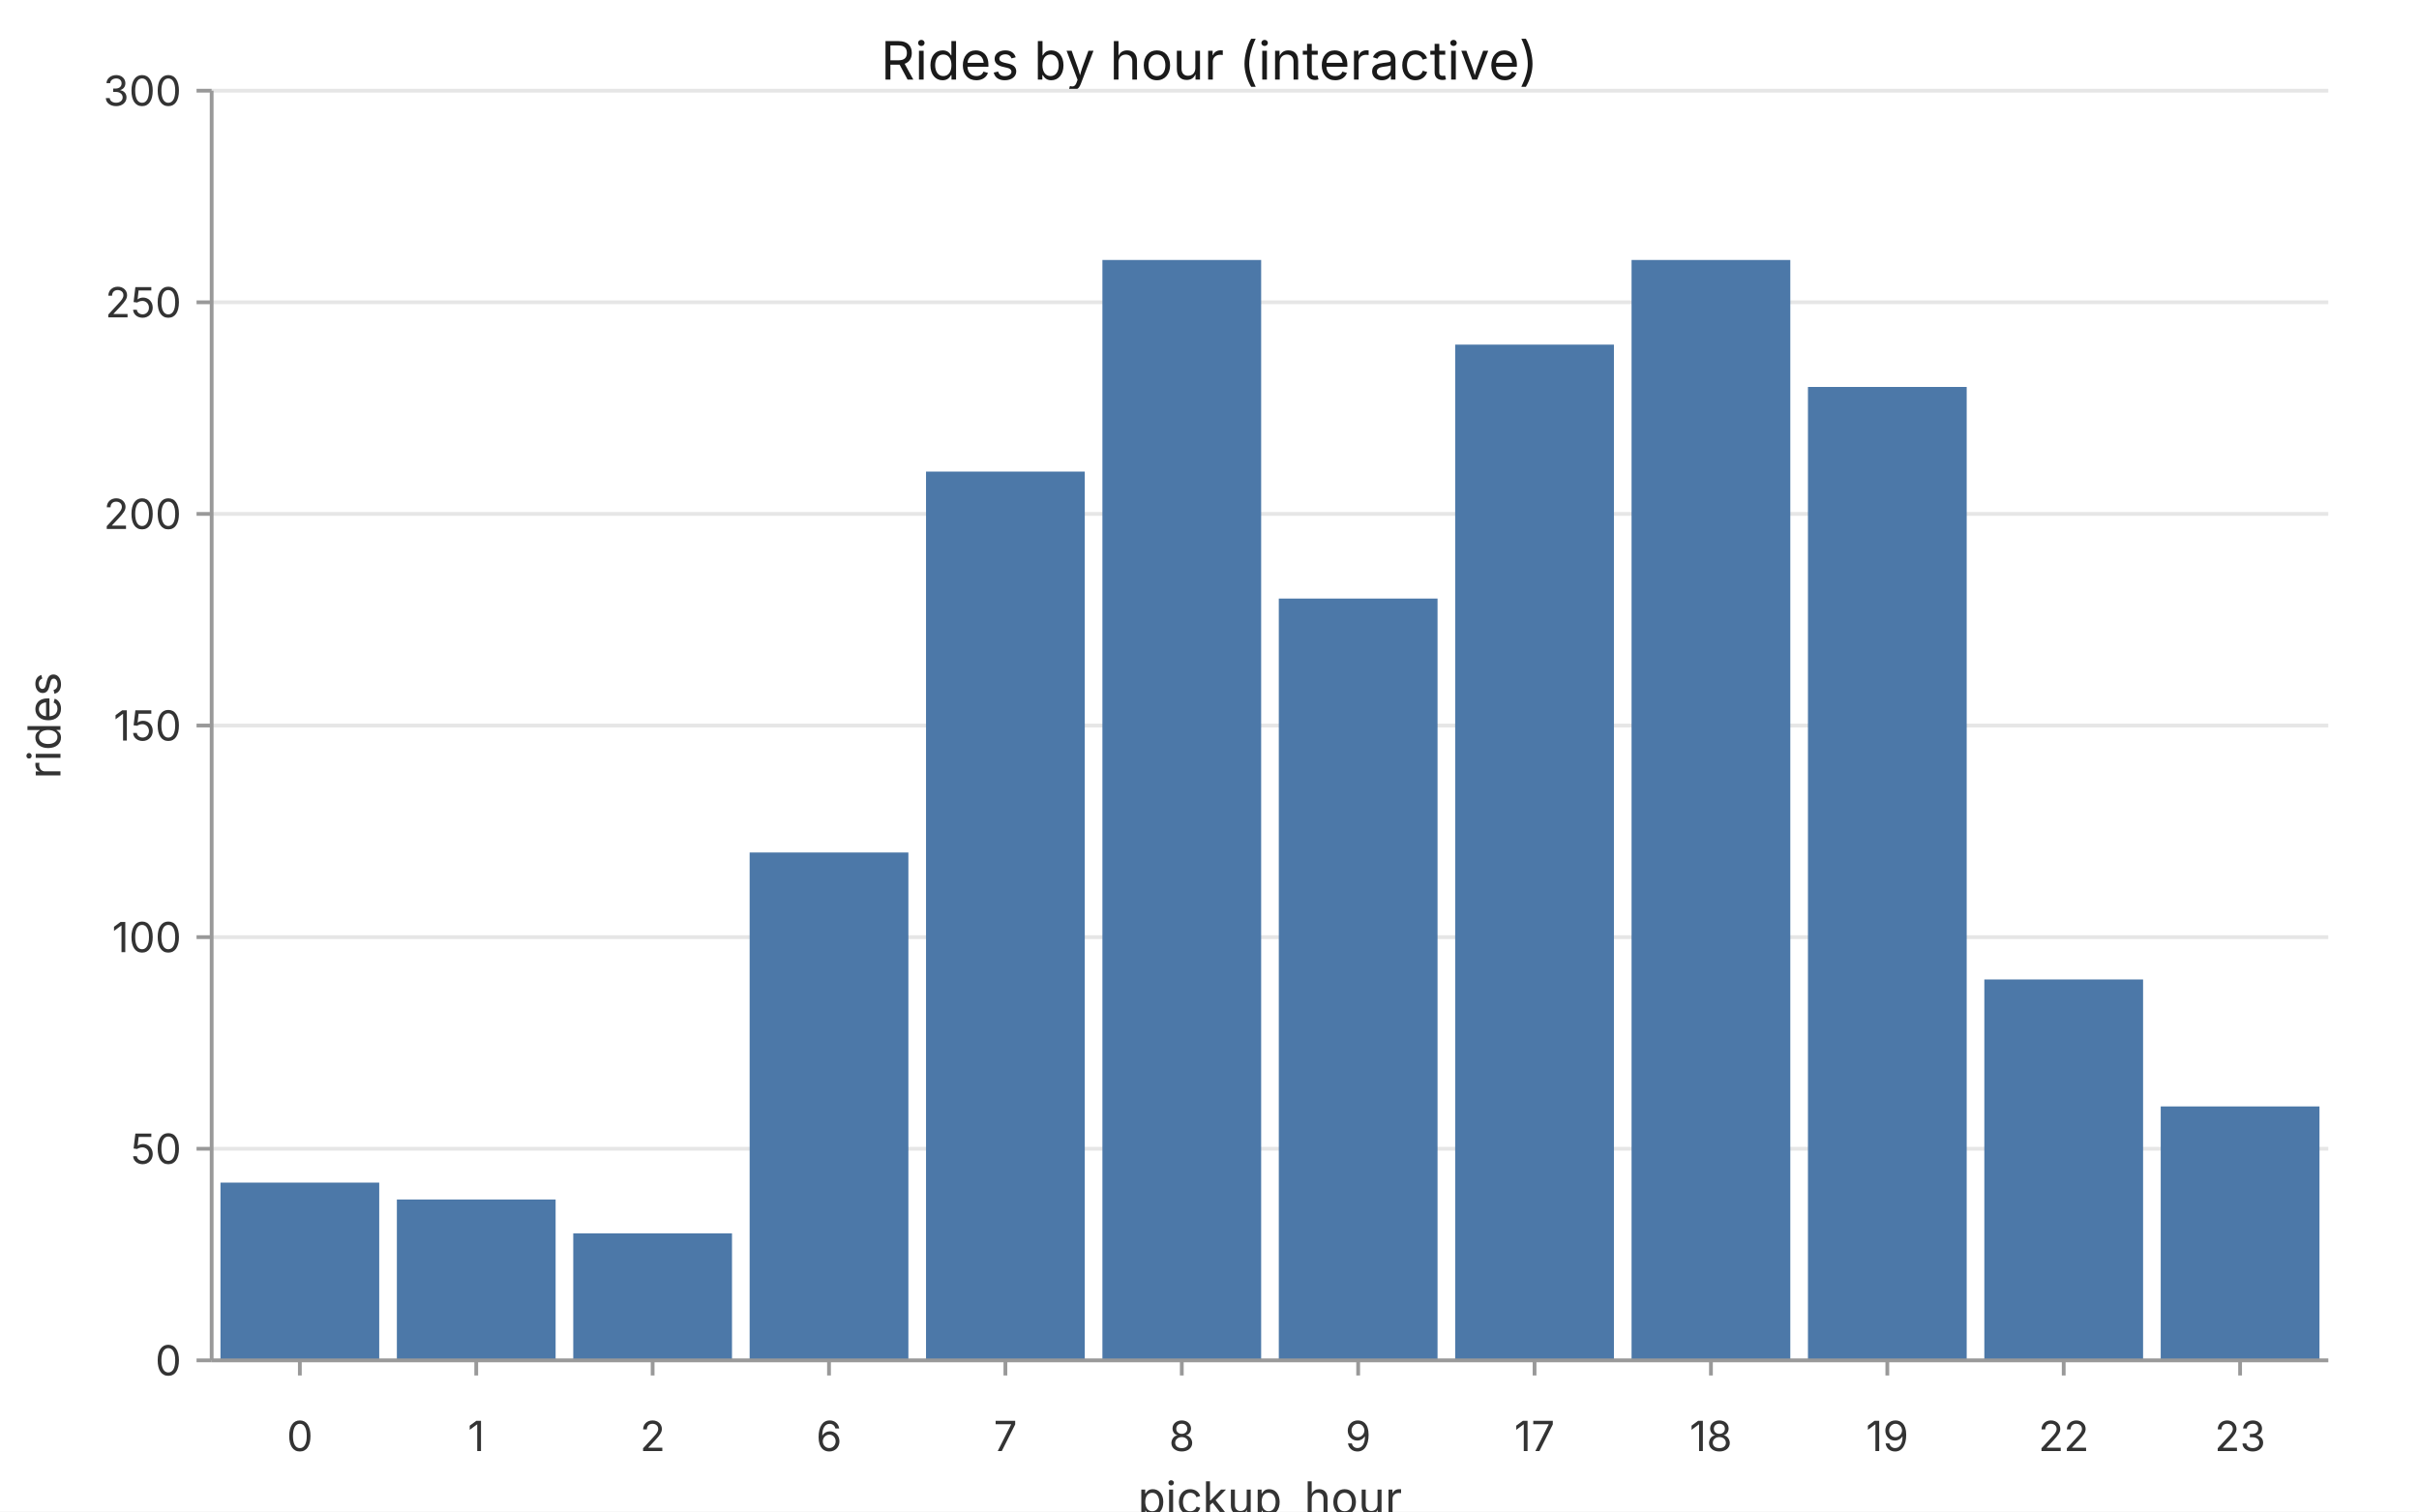
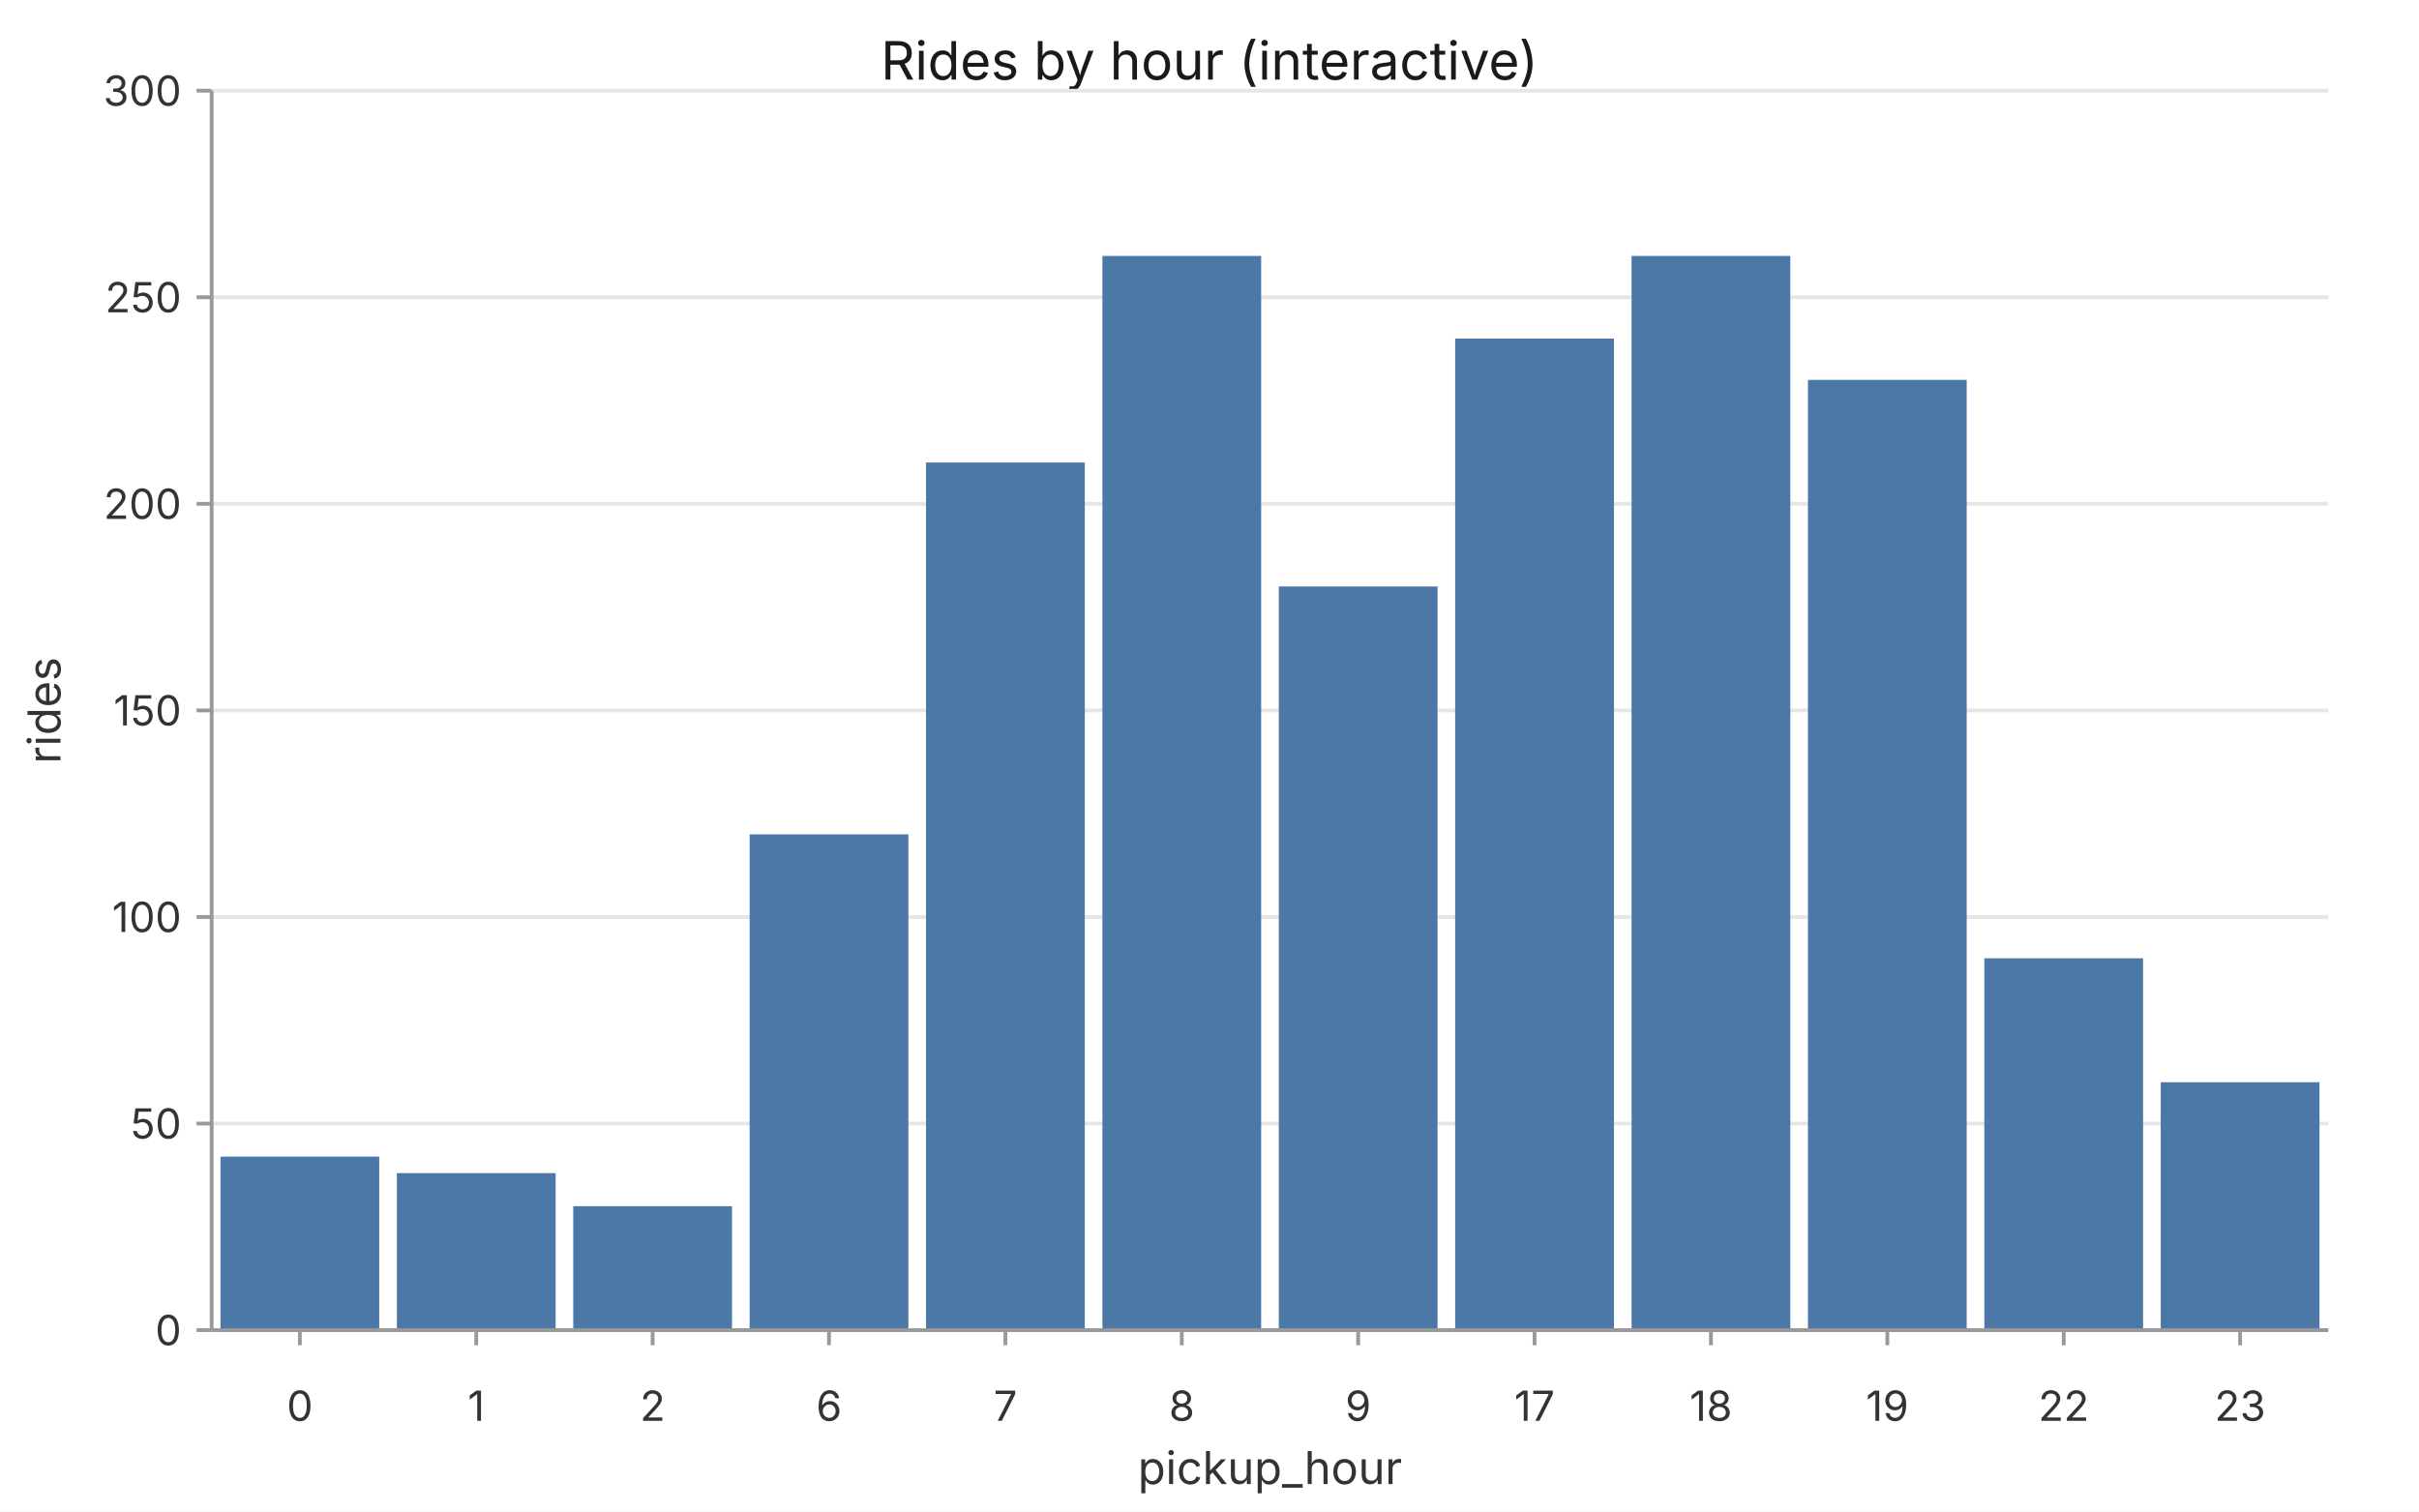
<svg xmlns="http://www.w3.org/2000/svg" viewBox="0 0 640 400" width="640" height="400" role="img" aria-label="Rides by hour (interactive)" aria-describedby="glyph-desc" data-x-field="pickup_hour" data-y-field="rides">
  <style>.glyph-marks &gt; *{transition:filter .12s ease-out}.glyph-marks &gt; *:hover{filter:brightness(1.08);outline:1px solid #00000033;outline-offset:1px;cursor:pointer}</style>
  <rect x="0" y="0" width="640" height="400" fill="#ffffff" />
  <text x="320" y="16" font-family="system-ui, -apple-system, sans-serif" font-size="14" fill="#1a1a1a" text-anchor="middle" dominant-baseline="middle">Rides by hour (interactive)</text>
-   <line x1="56" y1="360" x2="616" y2="360" stroke="#e6e6e6" stroke-width="1" />
-   <line x1="56" y1="304" x2="616" y2="304" stroke="#e6e6e6" stroke-width="1" />
-   <line x1="56" y1="248" x2="616" y2="248" stroke="#e6e6e6" stroke-width="1" />
-   <line x1="56" y1="192" x2="616" y2="192" stroke="#e6e6e6" stroke-width="1" />
-   <line x1="56" y1="136" x2="616" y2="136" stroke="#e6e6e6" stroke-width="1" />
-   <line x1="56" y1="80" x2="616" y2="80" stroke="#e6e6e6" stroke-width="1" />
+   <line x1="56" y1="352" x2="616" y2="352" stroke="#e6e6e6" stroke-width="1" />
+   <line x1="56" y1="297.333" x2="616" y2="297.333" stroke="#e6e6e6" stroke-width="1" />
+   <line x1="56" y1="242.667" x2="616" y2="242.667" stroke="#e6e6e6" stroke-width="1" />
+   <line x1="56" y1="188" x2="616" y2="188" stroke="#e6e6e6" stroke-width="1" />
+   <line x1="56" y1="133.333" x2="616" y2="133.333" stroke="#e6e6e6" stroke-width="1" />
+   <line x1="56" y1="78.667" x2="616" y2="78.667" stroke="#e6e6e6" stroke-width="1" />
  <line x1="56" y1="24" x2="616" y2="24" stroke="#e6e6e6" stroke-width="1" />
  <g class="glyph-marks">
-     <rect x="58.333" y="312.96" width="42" height="47.04" fill="#4c78a8" data-key="0" data-row="0" data-x="0" data-y="42" role="button" tabindex="0" aria-label="pickup_hour: 0 · rides: 42" />
-     <rect x="105" y="317.44" width="42" height="42.56" fill="#4c78a8" data-key="1" data-row="1" data-x="1" data-y="38" role="button" tabindex="0" aria-label="pickup_hour: 1 · rides: 38" />
-     <rect x="151.667" y="326.4" width="42" height="33.6" fill="#4c78a8" data-key="2" data-row="2" data-x="2" data-y="30" role="button" tabindex="0" aria-label="pickup_hour: 2 · rides: 30" />
-     <rect x="198.333" y="225.6" width="42" height="134.4" fill="#4c78a8" data-key="6" data-row="3" data-x="6" data-y="120" role="button" tabindex="0" aria-label="pickup_hour: 6 · rides: 120" />
-     <rect x="245" y="124.8" width="42" height="235.2" fill="#4c78a8" data-key="7" data-row="4" data-x="7" data-y="210" role="button" tabindex="0" aria-label="pickup_hour: 7 · rides: 210" />
-     <rect x="291.667" y="68.8" width="42" height="291.2" fill="#4c78a8" data-key="8" data-row="5" data-x="8" data-y="260" role="button" tabindex="0" aria-label="pickup_hour: 8 · rides: 260" />
-     <rect x="338.333" y="158.4" width="42" height="201.6" fill="#4c78a8" data-key="9" data-row="6" data-x="9" data-y="180" role="button" tabindex="0" aria-label="pickup_hour: 9 · rides: 180" />
-     <rect x="385" y="91.2" width="42" height="268.8" fill="#4c78a8" data-key="17" data-row="7" data-x="17" data-y="240" role="button" tabindex="0" aria-label="pickup_hour: 17 · rides: 240" />
-     <rect x="431.667" y="68.8" width="42" height="291.2" fill="#4c78a8" data-key="18" data-row="8" data-x="18" data-y="260" role="button" tabindex="0" aria-label="pickup_hour: 18 · rides: 260" />
-     <rect x="478.333" y="102.4" width="42" height="257.6" fill="#4c78a8" data-key="19" data-row="9" data-x="19" data-y="230" role="button" tabindex="0" aria-label="pickup_hour: 19 · rides: 230" />
-     <rect x="525" y="259.2" width="42" height="100.8" fill="#4c78a8" data-key="22" data-row="10" data-x="22" data-y="90" role="button" tabindex="0" aria-label="pickup_hour: 22 · rides: 90" />
-     <rect x="571.667" y="292.8" width="42" height="67.2" fill="#4c78a8" data-key="23" data-row="11" data-x="23" data-y="60" role="button" tabindex="0" aria-label="pickup_hour: 23 · rides: 60" />
+     <rect x="58.333" y="306.08" width="42" height="45.92" fill="#4c78a8" data-key="0" data-row="0" data-x="0" data-y="42" role="button" tabindex="0" aria-label="pickup_hour: 0 · rides: 42" />
+     <rect x="105" y="310.453" width="42" height="41.547" fill="#4c78a8" data-key="1" data-row="1" data-x="1" data-y="38" role="button" tabindex="0" aria-label="pickup_hour: 1 · rides: 38" />
+     <rect x="151.667" y="319.2" width="42" height="32.8" fill="#4c78a8" data-key="2" data-row="2" data-x="2" data-y="30" role="button" tabindex="0" aria-label="pickup_hour: 2 · rides: 30" />
+     <rect x="198.333" y="220.8" width="42" height="131.2" fill="#4c78a8" data-key="6" data-row="3" data-x="6" data-y="120" role="button" tabindex="0" aria-label="pickup_hour: 6 · rides: 120" />
+     <rect x="245" y="122.4" width="42" height="229.6" fill="#4c78a8" data-key="7" data-row="4" data-x="7" data-y="210" role="button" tabindex="0" aria-label="pickup_hour: 7 · rides: 210" />
+     <rect x="291.667" y="67.733" width="42" height="284.267" fill="#4c78a8" data-key="8" data-row="5" data-x="8" data-y="260" role="button" tabindex="0" aria-label="pickup_hour: 8 · rides: 260" />
+     <rect x="338.333" y="155.2" width="42" height="196.8" fill="#4c78a8" data-key="9" data-row="6" data-x="9" data-y="180" role="button" tabindex="0" aria-label="pickup_hour: 9 · rides: 180" />
+     <rect x="385" y="89.6" width="42" height="262.4" fill="#4c78a8" data-key="17" data-row="7" data-x="17" data-y="240" role="button" tabindex="0" aria-label="pickup_hour: 17 · rides: 240" />
+     <rect x="431.667" y="67.733" width="42" height="284.267" fill="#4c78a8" data-key="18" data-row="8" data-x="18" data-y="260" role="button" tabindex="0" aria-label="pickup_hour: 18 · rides: 260" />
+     <rect x="478.333" y="100.533" width="42" height="251.467" fill="#4c78a8" data-key="19" data-row="9" data-x="19" data-y="230" role="button" tabindex="0" aria-label="pickup_hour: 19 · rides: 230" />
+     <rect x="525" y="253.6" width="42" height="98.4" fill="#4c78a8" data-key="22" data-row="10" data-x="22" data-y="90" role="button" tabindex="0" aria-label="pickup_hour: 22 · rides: 90" />
+     <rect x="571.667" y="286.4" width="42" height="65.6" fill="#4c78a8" data-key="23" data-row="11" data-x="23" data-y="60" role="button" tabindex="0" aria-label="pickup_hour: 23 · rides: 60" />
  </g>
-   <line x1="56" y1="360" x2="616" y2="360" stroke="#999999" stroke-width="1" />
-   <line x1="79.333" y1="360" x2="79.333" y2="364" stroke="#999999" stroke-width="1" />
-   <text x="79.333" y="376" font-family="system-ui, -apple-system, sans-serif" font-size="11" fill="#333333" text-anchor="middle" dominant-baseline="hanging">0</text>
-   <line x1="126" y1="360" x2="126" y2="364" stroke="#999999" stroke-width="1" />
-   <text x="126" y="376" font-family="system-ui, -apple-system, sans-serif" font-size="11" fill="#333333" text-anchor="middle" dominant-baseline="hanging">1</text>
-   <line x1="172.667" y1="360" x2="172.667" y2="364" stroke="#999999" stroke-width="1" />
-   <text x="172.667" y="376" font-family="system-ui, -apple-system, sans-serif" font-size="11" fill="#333333" text-anchor="middle" dominant-baseline="hanging">2</text>
-   <line x1="219.333" y1="360" x2="219.333" y2="364" stroke="#999999" stroke-width="1" />
-   <text x="219.333" y="376" font-family="system-ui, -apple-system, sans-serif" font-size="11" fill="#333333" text-anchor="middle" dominant-baseline="hanging">6</text>
-   <line x1="266" y1="360" x2="266" y2="364" stroke="#999999" stroke-width="1" />
-   <text x="266" y="376" font-family="system-ui, -apple-system, sans-serif" font-size="11" fill="#333333" text-anchor="middle" dominant-baseline="hanging">7</text>
-   <line x1="312.667" y1="360" x2="312.667" y2="364" stroke="#999999" stroke-width="1" />
-   <text x="312.667" y="376" font-family="system-ui, -apple-system, sans-serif" font-size="11" fill="#333333" text-anchor="middle" dominant-baseline="hanging">8</text>
-   <line x1="359.333" y1="360" x2="359.333" y2="364" stroke="#999999" stroke-width="1" />
-   <text x="359.333" y="376" font-family="system-ui, -apple-system, sans-serif" font-size="11" fill="#333333" text-anchor="middle" dominant-baseline="hanging">9</text>
-   <line x1="406" y1="360" x2="406" y2="364" stroke="#999999" stroke-width="1" />
-   <text x="406" y="376" font-family="system-ui, -apple-system, sans-serif" font-size="11" fill="#333333" text-anchor="middle" dominant-baseline="hanging">17</text>
-   <line x1="452.667" y1="360" x2="452.667" y2="364" stroke="#999999" stroke-width="1" />
-   <text x="452.667" y="376" font-family="system-ui, -apple-system, sans-serif" font-size="11" fill="#333333" text-anchor="middle" dominant-baseline="hanging">18</text>
-   <line x1="499.333" y1="360" x2="499.333" y2="364" stroke="#999999" stroke-width="1" />
-   <text x="499.333" y="376" font-family="system-ui, -apple-system, sans-serif" font-size="11" fill="#333333" text-anchor="middle" dominant-baseline="hanging">19</text>
-   <line x1="546" y1="360" x2="546" y2="364" stroke="#999999" stroke-width="1" />
-   <text x="546" y="376" font-family="system-ui, -apple-system, sans-serif" font-size="11" fill="#333333" text-anchor="middle" dominant-baseline="hanging">22</text>
-   <line x1="592.667" y1="360" x2="592.667" y2="364" stroke="#999999" stroke-width="1" />
-   <text x="592.667" y="376" font-family="system-ui, -apple-system, sans-serif" font-size="11" fill="#333333" text-anchor="middle" dominant-baseline="hanging">23</text>
-   <text x="336" y="392" font-family="system-ui, -apple-system, sans-serif" font-size="12" fill="#333333" text-anchor="middle" dominant-baseline="hanging">pickup_hour</text>
-   <line x1="56" y1="24" x2="56" y2="360" stroke="#999999" stroke-width="1" />
-   <line x1="52" y1="360" x2="56" y2="360" stroke="#999999" stroke-width="1" />
-   <text x="48" y="360" font-family="system-ui, -apple-system, sans-serif" font-size="11" fill="#333333" text-anchor="end" dominant-baseline="middle">0</text>
-   <line x1="52" y1="304" x2="56" y2="304" stroke="#999999" stroke-width="1" />
-   <text x="48" y="304" font-family="system-ui, -apple-system, sans-serif" font-size="11" fill="#333333" text-anchor="end" dominant-baseline="middle">50</text>
-   <line x1="52" y1="248" x2="56" y2="248" stroke="#999999" stroke-width="1" />
-   <text x="48" y="248" font-family="system-ui, -apple-system, sans-serif" font-size="11" fill="#333333" text-anchor="end" dominant-baseline="middle">100</text>
-   <line x1="52" y1="192" x2="56" y2="192" stroke="#999999" stroke-width="1" />
-   <text x="48" y="192" font-family="system-ui, -apple-system, sans-serif" font-size="11" fill="#333333" text-anchor="end" dominant-baseline="middle">150</text>
-   <line x1="52" y1="136" x2="56" y2="136" stroke="#999999" stroke-width="1" />
-   <text x="48" y="136" font-family="system-ui, -apple-system, sans-serif" font-size="11" fill="#333333" text-anchor="end" dominant-baseline="middle">200</text>
-   <line x1="52" y1="80" x2="56" y2="80" stroke="#999999" stroke-width="1" />
-   <text x="48" y="80" font-family="system-ui, -apple-system, sans-serif" font-size="11" fill="#333333" text-anchor="end" dominant-baseline="middle">250</text>
+   <line x1="56" y1="352" x2="616" y2="352" stroke="#999999" stroke-width="1" />
+   <line x1="79.333" y1="352" x2="79.333" y2="356" stroke="#999999" stroke-width="1" />
+   <text x="79.333" y="368" font-family="system-ui, -apple-system, sans-serif" font-size="11" fill="#333333" text-anchor="middle" dominant-baseline="hanging">0</text>
+   <line x1="126" y1="352" x2="126" y2="356" stroke="#999999" stroke-width="1" />
+   <text x="126" y="368" font-family="system-ui, -apple-system, sans-serif" font-size="11" fill="#333333" text-anchor="middle" dominant-baseline="hanging">1</text>
+   <line x1="172.667" y1="352" x2="172.667" y2="356" stroke="#999999" stroke-width="1" />
+   <text x="172.667" y="368" font-family="system-ui, -apple-system, sans-serif" font-size="11" fill="#333333" text-anchor="middle" dominant-baseline="hanging">2</text>
+   <line x1="219.333" y1="352" x2="219.333" y2="356" stroke="#999999" stroke-width="1" />
+   <text x="219.333" y="368" font-family="system-ui, -apple-system, sans-serif" font-size="11" fill="#333333" text-anchor="middle" dominant-baseline="hanging">6</text>
+   <line x1="266" y1="352" x2="266" y2="356" stroke="#999999" stroke-width="1" />
+   <text x="266" y="368" font-family="system-ui, -apple-system, sans-serif" font-size="11" fill="#333333" text-anchor="middle" dominant-baseline="hanging">7</text>
+   <line x1="312.667" y1="352" x2="312.667" y2="356" stroke="#999999" stroke-width="1" />
+   <text x="312.667" y="368" font-family="system-ui, -apple-system, sans-serif" font-size="11" fill="#333333" text-anchor="middle" dominant-baseline="hanging">8</text>
+   <line x1="359.333" y1="352" x2="359.333" y2="356" stroke="#999999" stroke-width="1" />
+   <text x="359.333" y="368" font-family="system-ui, -apple-system, sans-serif" font-size="11" fill="#333333" text-anchor="middle" dominant-baseline="hanging">9</text>
+   <line x1="406" y1="352" x2="406" y2="356" stroke="#999999" stroke-width="1" />
+   <text x="406" y="368" font-family="system-ui, -apple-system, sans-serif" font-size="11" fill="#333333" text-anchor="middle" dominant-baseline="hanging">17</text>
+   <line x1="452.667" y1="352" x2="452.667" y2="356" stroke="#999999" stroke-width="1" />
+   <text x="452.667" y="368" font-family="system-ui, -apple-system, sans-serif" font-size="11" fill="#333333" text-anchor="middle" dominant-baseline="hanging">18</text>
+   <line x1="499.333" y1="352" x2="499.333" y2="356" stroke="#999999" stroke-width="1" />
+   <text x="499.333" y="368" font-family="system-ui, -apple-system, sans-serif" font-size="11" fill="#333333" text-anchor="middle" dominant-baseline="hanging">19</text>
+   <line x1="546" y1="352" x2="546" y2="356" stroke="#999999" stroke-width="1" />
+   <text x="546" y="368" font-family="system-ui, -apple-system, sans-serif" font-size="11" fill="#333333" text-anchor="middle" dominant-baseline="hanging">22</text>
+   <line x1="592.667" y1="352" x2="592.667" y2="356" stroke="#999999" stroke-width="1" />
+   <text x="592.667" y="368" font-family="system-ui, -apple-system, sans-serif" font-size="11" fill="#333333" text-anchor="middle" dominant-baseline="hanging">23</text>
+   <text x="336" y="384" font-family="system-ui, -apple-system, sans-serif" font-size="12" fill="#333333" text-anchor="middle" dominant-baseline="hanging">pickup_hour</text>
+   <line x1="56" y1="24" x2="56" y2="352" stroke="#999999" stroke-width="1" />
+   <line x1="52" y1="352" x2="56" y2="352" stroke="#999999" stroke-width="1" />
+   <text x="48" y="352" font-family="system-ui, -apple-system, sans-serif" font-size="11" fill="#333333" text-anchor="end" dominant-baseline="middle">0</text>
+   <line x1="52" y1="297.333" x2="56" y2="297.333" stroke="#999999" stroke-width="1" />
+   <text x="48" y="297.333" font-family="system-ui, -apple-system, sans-serif" font-size="11" fill="#333333" text-anchor="end" dominant-baseline="middle">50</text>
+   <line x1="52" y1="242.667" x2="56" y2="242.667" stroke="#999999" stroke-width="1" />
+   <text x="48" y="242.667" font-family="system-ui, -apple-system, sans-serif" font-size="11" fill="#333333" text-anchor="end" dominant-baseline="middle">100</text>
+   <line x1="52" y1="188" x2="56" y2="188" stroke="#999999" stroke-width="1" />
+   <text x="48" y="188" font-family="system-ui, -apple-system, sans-serif" font-size="11" fill="#333333" text-anchor="end" dominant-baseline="middle">150</text>
+   <line x1="52" y1="133.333" x2="56" y2="133.333" stroke="#999999" stroke-width="1" />
+   <text x="48" y="133.333" font-family="system-ui, -apple-system, sans-serif" font-size="11" fill="#333333" text-anchor="end" dominant-baseline="middle">200</text>
+   <line x1="52" y1="78.667" x2="56" y2="78.667" stroke="#999999" stroke-width="1" />
+   <text x="48" y="78.667" font-family="system-ui, -apple-system, sans-serif" font-size="11" fill="#333333" text-anchor="end" dominant-baseline="middle">250</text>
  <line x1="52" y1="24" x2="56" y2="24" stroke="#999999" stroke-width="1" />
  <text x="48" y="24" font-family="system-ui, -apple-system, sans-serif" font-size="11" fill="#333333" text-anchor="end" dominant-baseline="middle">300</text>
-   <text x="16" y="192" font-family="system-ui, -apple-system, sans-serif" font-size="12" fill="#333333" text-anchor="middle" dominant-baseline="alphabetic" transform="rotate(-90 16 192)">rides</text>
+   <text x="16" y="188" font-family="system-ui, -apple-system, sans-serif" font-size="12" fill="#333333" text-anchor="middle" dominant-baseline="alphabetic" transform="rotate(-90 16 188)">rides</text>
</svg>
